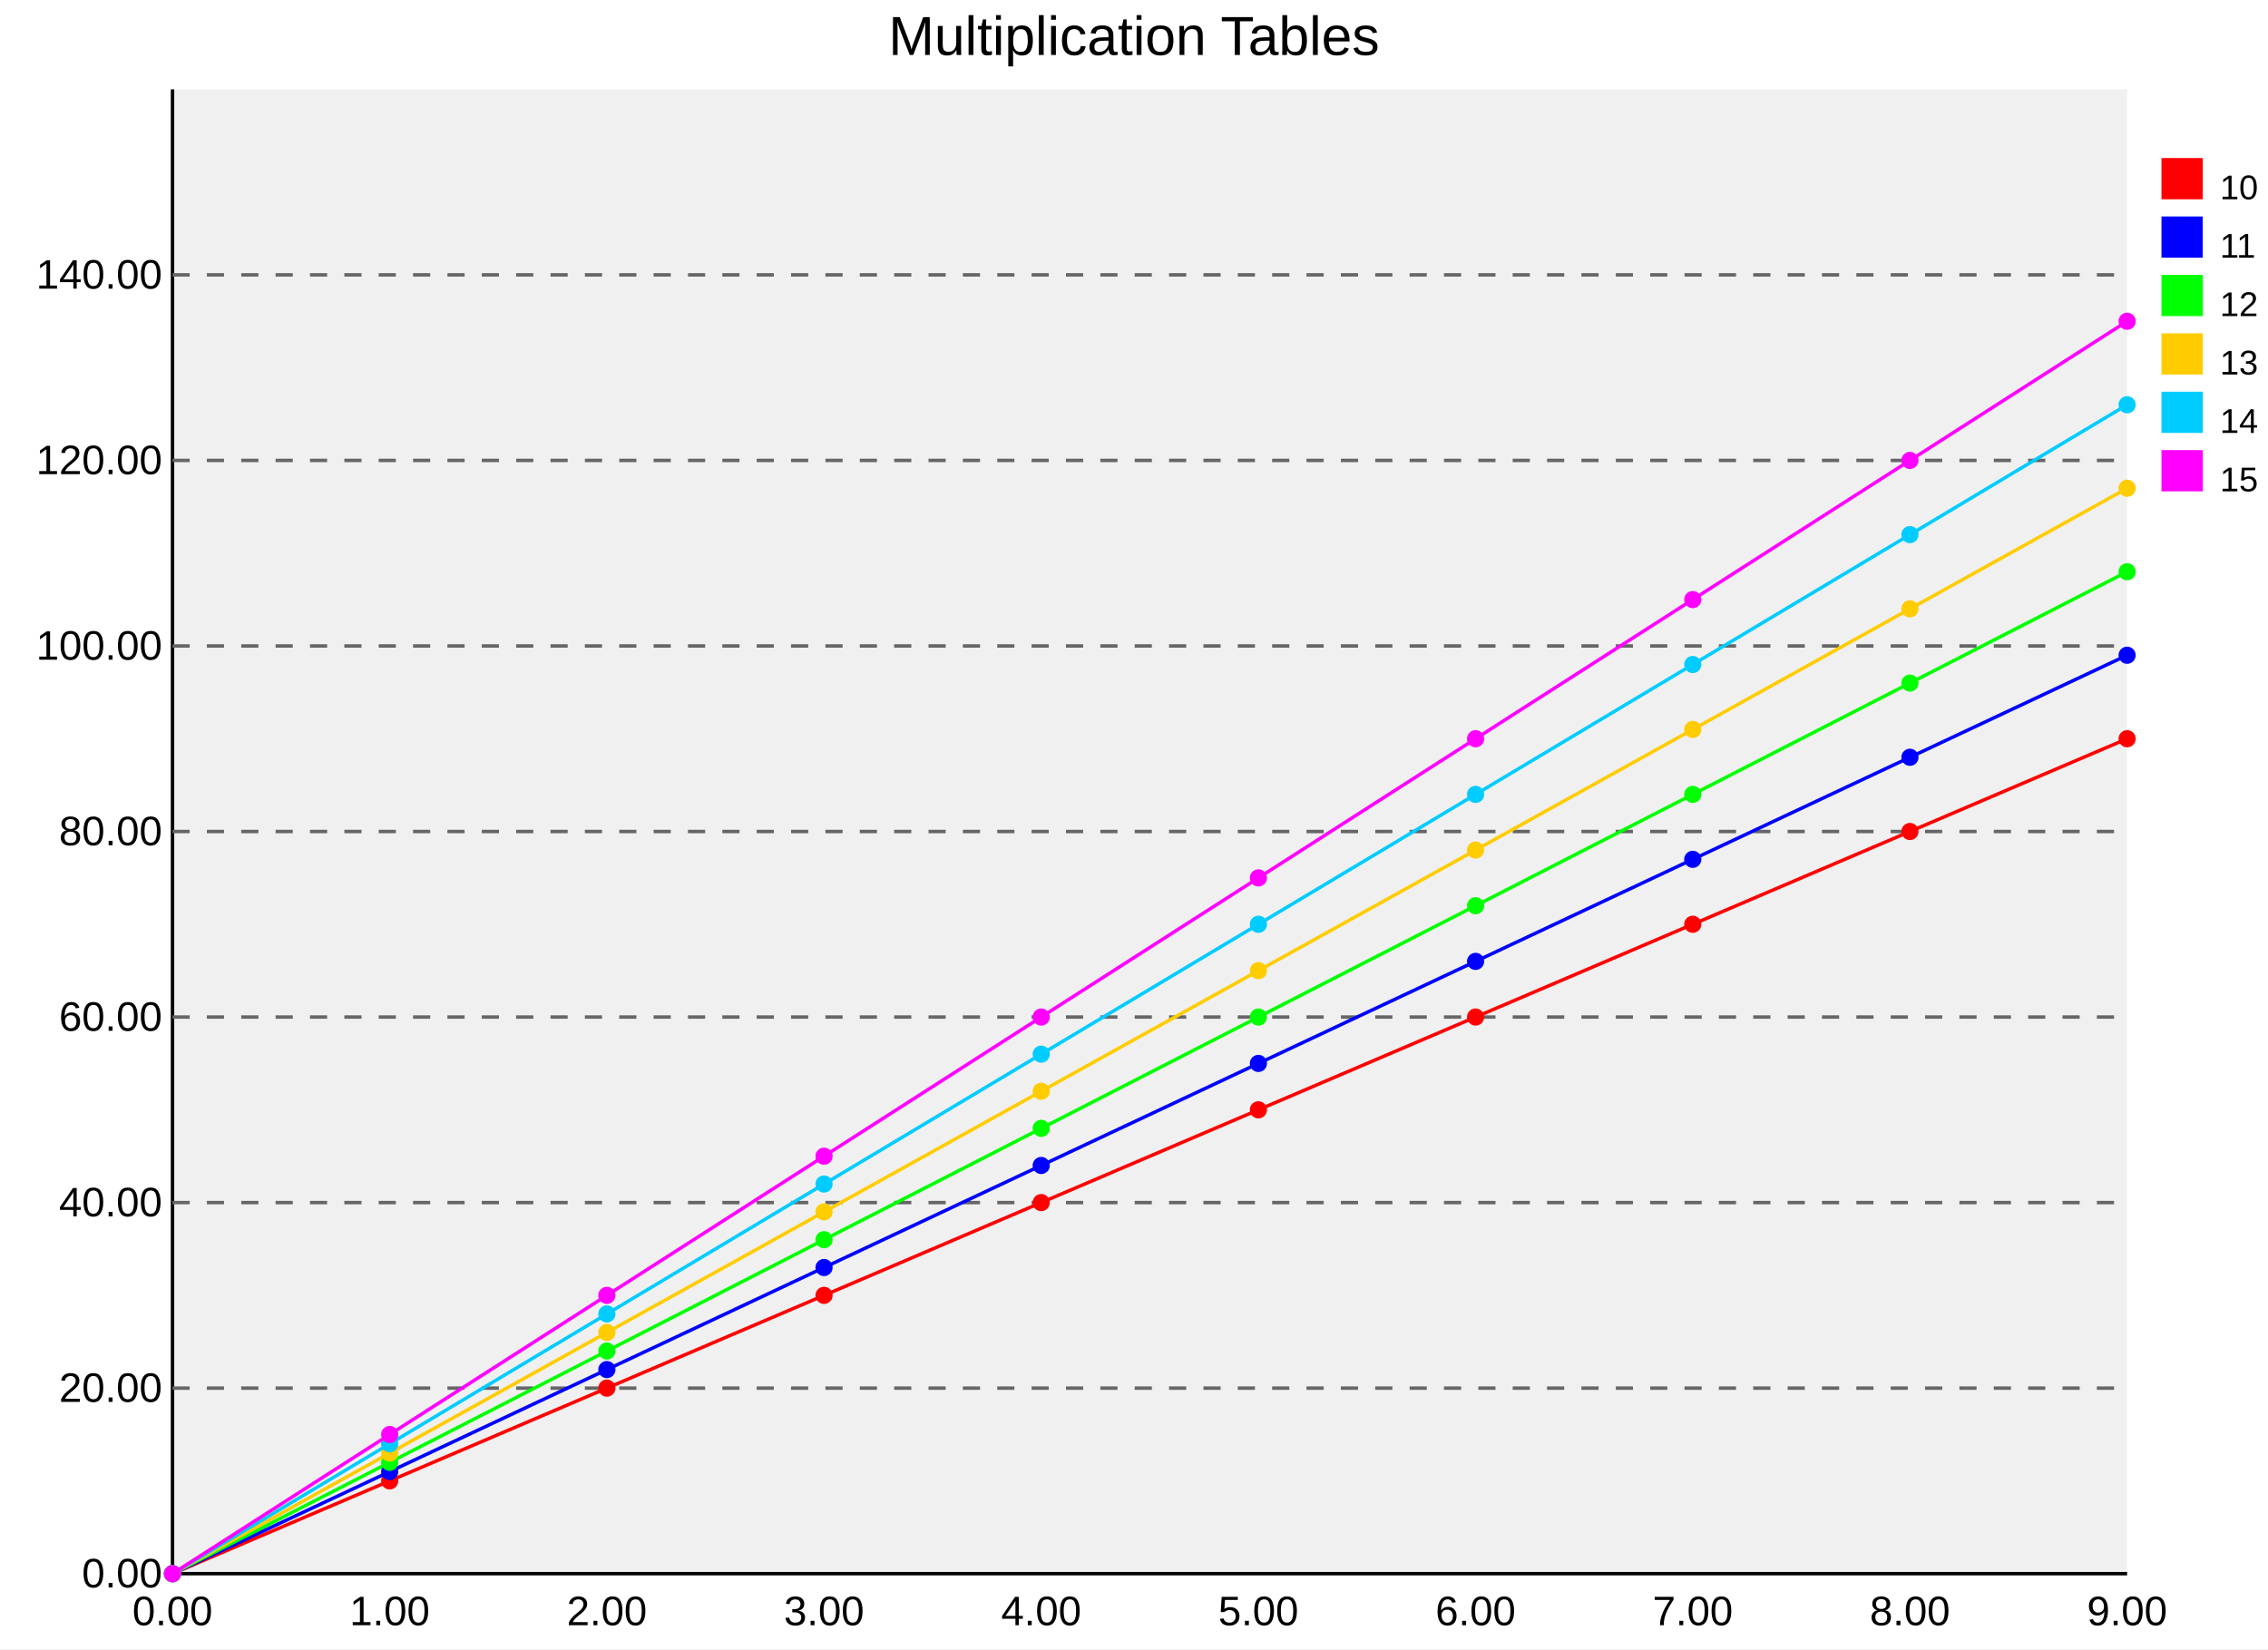
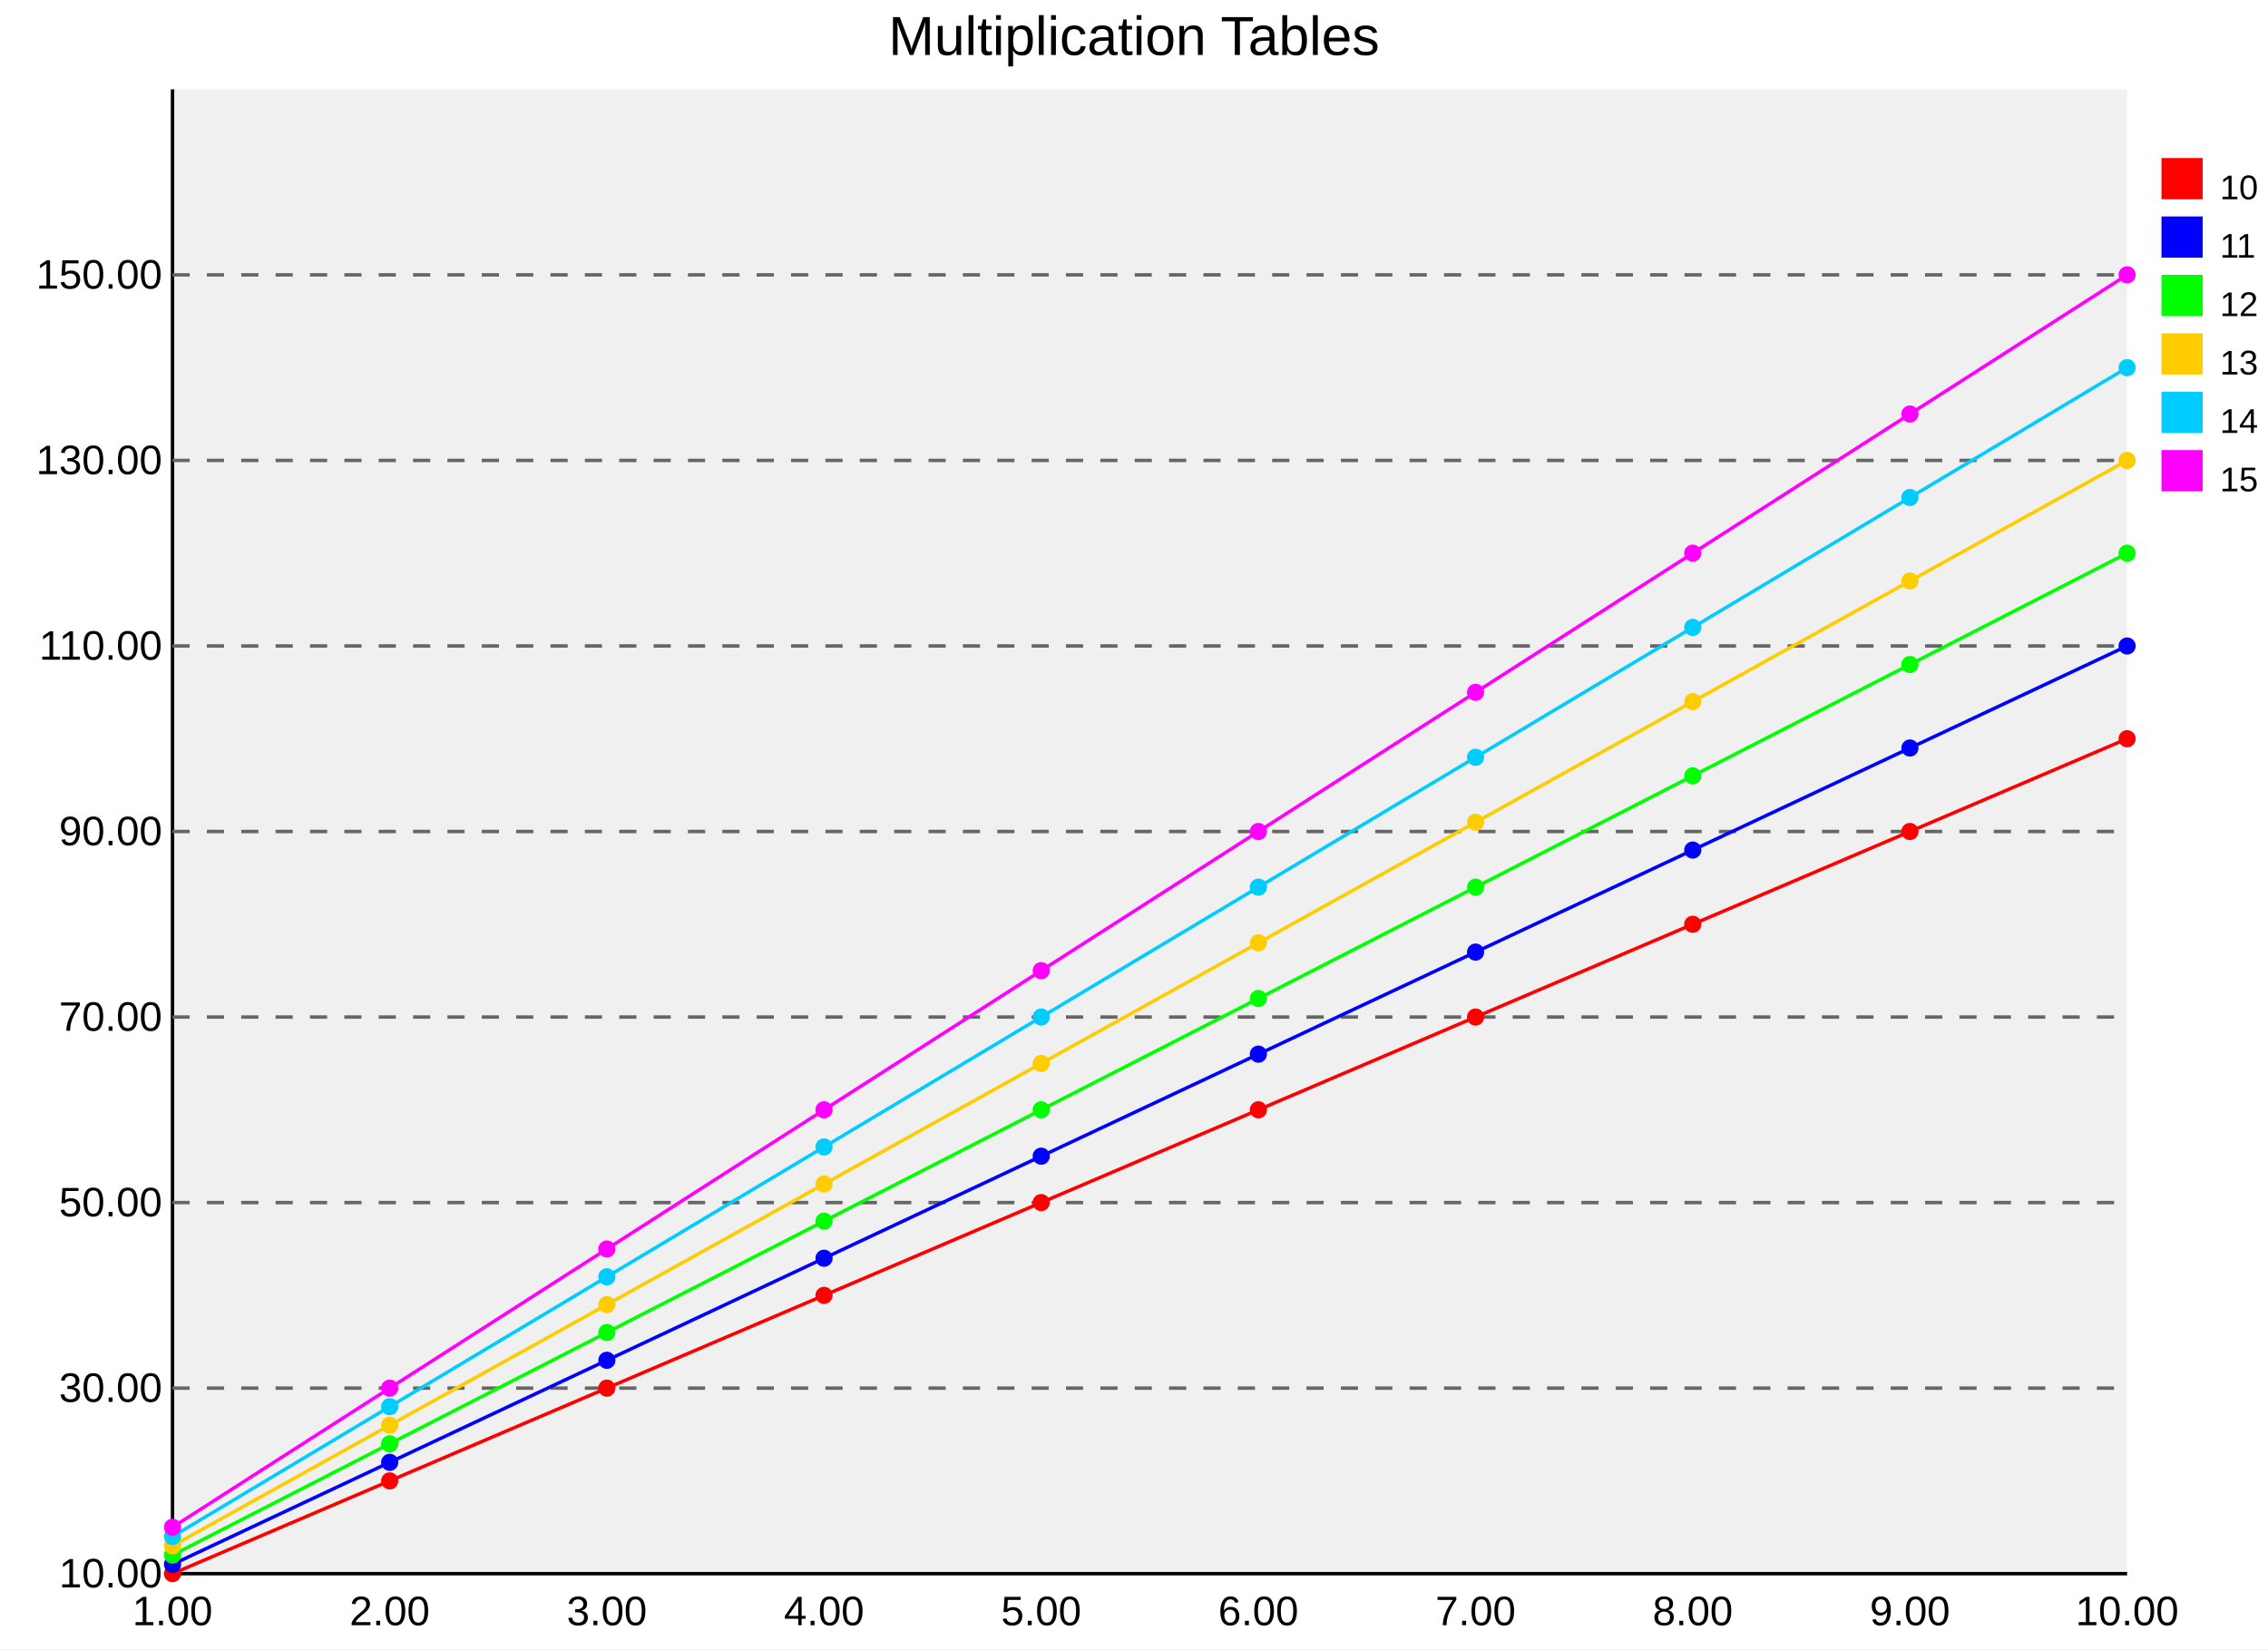
<svg xmlns="http://www.w3.org/2000/svg" width="660" height="480" viewBox="0 0 660 480">
  <defs>
    <style type="text/css">
/* Copy from here for external style sheet */
.svgBackground{
  fill:#ffffff;
}
.graphBackground{
  fill:#f0f0f0;
}

/* graphs titles */
.mainTitle{
  text-anchor: middle;
  fill: #000000;
  font-size: 16px;
  font-family: "Arial", sans-serif;
  font-weight: normal;
}
.subTitle{
  text-anchor: middle;
  fill: #999999;
  font-size: 14px;
  font-family: "Arial", sans-serif;
  font-weight: normal;
}

.axis{
  stroke: #000000;
  stroke-width: 1px;
}

.guideLines{
  stroke: #666666;
  stroke-width: 1px;
  stroke-dasharray: 5 5;
}

.xAxisLabels{
  text-anchor: middle;
  fill: #000000;
  font-size: 12px;
  font-family: "Arial", sans-serif;
  font-weight: normal;
}

.yAxisLabels{
  text-anchor: end;
  fill: #000000;
  font-size: 12px;
  font-family: "Arial", sans-serif;
  font-weight: normal;
}

.xAxisTitle{
  text-anchor: middle;
  fill: #ff0000;
  font-size: 14px;
  font-family: "Arial", sans-serif;
  font-weight: normal;
}

.yAxisTitle{
  fill: #ff0000;
  text-anchor: middle;
  font-size: 14px;
  font-family: "Arial", sans-serif;
  font-weight: normal;
}

.dataPointLabel{
  fill: #000000;
  text-anchor:middle;
  font-size: 10px;
  font-family: "Arial", sans-serif;
  font-weight: normal;
}

.staggerGuideLine{
  fill: none;
  stroke: #000000;
  stroke-width: 0.5px;
}

/* default line styles */
.line1{
	fill: none;
	stroke: #ff0000;
	stroke-width: 1px;	
}
.line2{
	fill: none;
	stroke: #0000ff;
	stroke-width: 1px;	
}
.line3{
	fill: none;
	stroke: #00ff00;
	stroke-width: 1px;	
}
.line4{
	fill: none;
	stroke: #ffcc00;
	stroke-width: 1px;	
}
.line5{
	fill: none;
	stroke: #00ccff;
	stroke-width: 1px;	
}
.line6{
	fill: none;
	stroke: #ff00ff;
	stroke-width: 1px;	
}
.line7{
	fill: none;
	stroke: #00ffff;
	stroke-width: 1px;	
}
.line8{
	fill: none;
	stroke: #ffff00;
	stroke-width: 1px;	
}
.line9{
	fill: none;
	stroke: #ccc6666;
	stroke-width: 1px;	
}
.line10{
	fill: none;
	stroke: #663399;
	stroke-width: 1px;	
}
.line11{
	fill: none;
	stroke: #339900;
	stroke-width: 1px;	
}
.line12{
	fill: none;
	stroke: #9966FF;
	stroke-width: 1px;	
}
/* default fill styles */
.fill1{
	fill: #cc0000;
	fill-opacity: 0.2;
	stroke: none;
}
.fill2{
	fill: #0000cc;
	fill-opacity: 0.2;
	stroke: none;
}
.fill3{
	fill: #00cc00;
	fill-opacity: 0.2;
	stroke: none;
}
.fill4{
	fill: #ffcc00;
	fill-opacity: 0.2;
	stroke: none;
}
.fill5{
	fill: #00ccff;
	fill-opacity: 0.2;
	stroke: none;
}
.fill6{
	fill: #ff00ff;
	fill-opacity: 0.2;
	stroke: none;
}
.fill7{
	fill: #00ffff;
	fill-opacity: 0.2;
	stroke: none;
}
.fill8{
	fill: #ffff00;
	fill-opacity: 0.2;
	stroke: none;
}
.fill9{
	fill: #cc6666;
	fill-opacity: 0.2;
	stroke: none;
}
.fill10{
	fill: #663399;
	fill-opacity: 0.2;
	stroke: none;
}
.fill11{
	fill: #339900;
	fill-opacity: 0.2;
	stroke: none;
}
.fill12{
	fill: #9966FF;
	fill-opacity: 0.2;
	stroke: none;
}
/* default line styles */
.key1,.dataPoint1{
	fill: #ff0000;
	stroke: none;
	stroke-width: 1px;	
}
.key2,.dataPoint2{
	fill: #0000ff;
	stroke: none;
	stroke-width: 1px;	
}
.key3,.dataPoint3{
	fill: #00ff00;
	stroke: none;
	stroke-width: 1px;	
}
.key4,.dataPoint4{
	fill: #ffcc00;
	stroke: none;
	stroke-width: 1px;	
}
.key5,.dataPoint5{
	fill: #00ccff;
	stroke: none;
	stroke-width: 1px;	
}
.key6,.dataPoint6{
	fill: #ff00ff;
	stroke: none;
	stroke-width: 1px;	
}
.key7,.dataPoint7{
	fill: #00ffff;
	stroke: none;
	stroke-width: 1px;	
}
.key8,.dataPoint8{
	fill: #ffff00;
	stroke: none;
	stroke-width: 1px;	
}
.key9,.dataPoint9{
	fill: #cc6666;
	stroke: none;
	stroke-width: 1px;	
}
.key10,.dataPoint10{
	fill: #663399;
	stroke: none;
	stroke-width: 1px;	
}
.key11,.dataPoint11{
	fill: #339900;
	stroke: none;
	stroke-width: 1px;	
}
.key12,.dataPoint12{
	fill: #9966FF;
	stroke: none;
	stroke-width: 1px;	
}


.keyText{
  fill: #000000;
  text-anchor:start;
  font-size: 10px;
  font-family: "Arial", sans-serif;
  font-weight: normal;
}
/* End copy for external style sheet */

</style>
  </defs>
  <rect width="660" height="480" x="0" y="0" class="svgBackground" />
  <g transform="translate( 50.2 26 )">
    <rect x="0" y="0" width="568.8" height="432" class="graphBackground" />
    <path d="M 0 432 h568.8" class="axis" id="yAxis" />
    <path d="M 0.0 0 v432" class="axis" id="xAxis" />
-     <text class="xAxisLabels" x="0.0" y="447" style="text-anchor: middle">0.00</text>
-     <text class="xAxisLabels" x="63.2" y="447" style="text-anchor: middle">1.00</text>
-     <text class="xAxisLabels" x="126.4" y="447" style="text-anchor: middle">2.00</text>
-     <text class="xAxisLabels" x="189.6" y="447" style="text-anchor: middle">3.00</text>
-     <text class="xAxisLabels" x="252.8" y="447" style="text-anchor: middle">4.00</text>
-     <text class="xAxisLabels" x="316.0" y="447" style="text-anchor: middle">5.00</text>
-     <text class="xAxisLabels" x="379.2" y="447" style="text-anchor: middle">6.00</text>
-     <text class="xAxisLabels" x="442.4" y="447" style="text-anchor: middle">7.00</text>
-     <text class="xAxisLabels" x="505.6" y="447" style="text-anchor: middle">8.00</text>
-     <text class="xAxisLabels" x="568.8" y="447" style="text-anchor: middle">9.00</text>
-     <text x="-3" y="436.0" class="yAxisLabels" style="text-anchor: end">0.00</text>
-     <text x="-3" y="382.0" class="yAxisLabels" style="text-anchor: end">20.00</text>
+     <text class="xAxisLabels" x="0.0" y="447" style="text-anchor: middle">1.00</text>
+     <text class="xAxisLabels" x="63.2" y="447" style="text-anchor: middle">2.00</text>
+     <text class="xAxisLabels" x="126.4" y="447" style="text-anchor: middle">3.00</text>
+     <text class="xAxisLabels" x="189.6" y="447" style="text-anchor: middle">4.00</text>
+     <text class="xAxisLabels" x="252.8" y="447" style="text-anchor: middle">5.00</text>
+     <text class="xAxisLabels" x="316.0" y="447" style="text-anchor: middle">6.00</text>
+     <text class="xAxisLabels" x="379.2" y="447" style="text-anchor: middle">7.00</text>
+     <text class="xAxisLabels" x="442.4" y="447" style="text-anchor: middle">8.00</text>
+     <text class="xAxisLabels" x="505.6" y="447" style="text-anchor: middle">9.00</text>
+     <text class="xAxisLabels" x="568.8" y="447" style="text-anchor: middle">10.00</text>
+     <text x="-3" y="436.0" class="yAxisLabels" style="text-anchor: end">10.00</text>
+     <text x="-3" y="382.0" class="yAxisLabels" style="text-anchor: end">30.00</text>
    <path d="M0 378.0 h568.8" class="guideLines" />
-     <text x="-3" y="328.0" class="yAxisLabels" style="text-anchor: end">40.00</text>
+     <text x="-3" y="328.0" class="yAxisLabels" style="text-anchor: end">50.00</text>
    <path d="M0 324.0 h568.8" class="guideLines" />
-     <text x="-3" y="274.0" class="yAxisLabels" style="text-anchor: end">60.00</text>
+     <text x="-3" y="274.0" class="yAxisLabels" style="text-anchor: end">70.00</text>
    <path d="M0 270.0 h568.8" class="guideLines" />
-     <text x="-3" y="220.0" class="yAxisLabels" style="text-anchor: end">80.00</text>
+     <text x="-3" y="220.0" class="yAxisLabels" style="text-anchor: end">90.00</text>
    <path d="M0 216.0 h568.8" class="guideLines" />
-     <text x="-3" y="166.0" class="yAxisLabels" style="text-anchor: end">100.00</text>
+     <text x="-3" y="166.0" class="yAxisLabels" style="text-anchor: end">110.00</text>
    <path d="M0 162.0 h568.8" class="guideLines" />
-     <text x="-3" y="112.0" class="yAxisLabels" style="text-anchor: end">120.00</text>
+     <text x="-3" y="112.0" class="yAxisLabels" style="text-anchor: end">130.00</text>
    <path d="M0 108.0 h568.8" class="guideLines" />
-     <text x="-3" y="58.0" class="yAxisLabels" style="text-anchor: end">140.00</text>
+     <text x="-3" y="58.0" class="yAxisLabels" style="text-anchor: end">150.00</text>
    <path d="M0 54.0 h568.8" class="guideLines" />
    <path d="M0.0 432.0 L0.0 432.0 63.2 405.0 126.4 378.0 189.6 351.0 252.8 324.0 316.0 297.0 379.2 270.0 442.4 243.0 505.6 216.0 568.8 189.0 " class="line1" />
    <circle cx="0.0" cy="432.0" r="2.5" class="dataPoint1" />
    <circle cx="63.2" cy="405.0" r="2.5" class="dataPoint1" />
    <circle cx="126.4" cy="378.0" r="2.5" class="dataPoint1" />
    <circle cx="189.6" cy="351.0" r="2.5" class="dataPoint1" />
    <circle cx="252.8" cy="324.0" r="2.5" class="dataPoint1" />
    <circle cx="316.0" cy="297.0" r="2.5" class="dataPoint1" />
    <circle cx="379.2" cy="270.0" r="2.5" class="dataPoint1" />
    <circle cx="442.4" cy="243.0" r="2.5" class="dataPoint1" />
    <circle cx="505.6" cy="216.0" r="2.5" class="dataPoint1" />
    <circle cx="568.8" cy="189.0" r="2.5" class="dataPoint1" />
-     <path d="M0.0 432.0 L0.0 432.0 63.2 402.3 126.4 372.6 189.6 342.9 252.8 313.2 316.0 283.5 379.2 253.8 442.4 224.1 505.6 194.4 568.8 164.7 " class="line2" />
-     <circle cx="0.0" cy="432.0" r="2.5" class="dataPoint2" />
-     <circle cx="63.2" cy="402.3" r="2.5" class="dataPoint2" />
-     <circle cx="126.4" cy="372.6" r="2.5" class="dataPoint2" />
-     <circle cx="189.6" cy="342.9" r="2.5" class="dataPoint2" />
-     <circle cx="252.8" cy="313.2" r="2.5" class="dataPoint2" />
-     <circle cx="316.0" cy="283.5" r="2.5" class="dataPoint2" />
-     <circle cx="379.2" cy="253.8" r="2.5" class="dataPoint2" />
-     <circle cx="442.4" cy="224.1" r="2.5" class="dataPoint2" />
-     <circle cx="505.6" cy="194.4" r="2.5" class="dataPoint2" />
-     <circle cx="568.8" cy="164.7" r="2.5" class="dataPoint2" />
-     <path d="M0.0 432.0 L0.0 432.0 63.2 399.6 126.4 367.2 189.6 334.8 252.8 302.4 316.0 270.0 379.2 237.6 442.4 205.2 505.6 172.8 568.8 140.4 " class="line3" />
-     <circle cx="0.0" cy="432.0" r="2.5" class="dataPoint3" />
-     <circle cx="63.2" cy="399.6" r="2.5" class="dataPoint3" />
-     <circle cx="126.4" cy="367.2" r="2.5" class="dataPoint3" />
-     <circle cx="189.6" cy="334.8" r="2.5" class="dataPoint3" />
-     <circle cx="252.8" cy="302.4" r="2.5" class="dataPoint3" />
-     <circle cx="316.0" cy="270.0" r="2.5" class="dataPoint3" />
-     <circle cx="379.2" cy="237.6" r="2.5" class="dataPoint3" />
-     <circle cx="442.4" cy="205.2" r="2.5" class="dataPoint3" />
-     <circle cx="505.6" cy="172.8" r="2.5" class="dataPoint3" />
-     <circle cx="568.8" cy="140.4" r="2.5" class="dataPoint3" />
-     <path d="M0.0 432.0 L0.0 432.0 63.2 396.9 126.4 361.8 189.6 326.7 252.8 291.6 316.0 256.5 379.2 221.4 442.4 186.3 505.6 151.2 568.8 116.1 " class="line4" />
-     <circle cx="0.0" cy="432.0" r="2.5" class="dataPoint4" />
-     <circle cx="63.2" cy="396.9" r="2.5" class="dataPoint4" />
-     <circle cx="126.4" cy="361.8" r="2.5" class="dataPoint4" />
-     <circle cx="189.6" cy="326.7" r="2.5" class="dataPoint4" />
-     <circle cx="252.8" cy="291.6" r="2.5" class="dataPoint4" />
-     <circle cx="316.0" cy="256.5" r="2.5" class="dataPoint4" />
-     <circle cx="379.2" cy="221.4" r="2.5" class="dataPoint4" />
-     <circle cx="442.4" cy="186.3" r="2.5" class="dataPoint4" />
-     <circle cx="505.6" cy="151.2" r="2.5" class="dataPoint4" />
-     <circle cx="568.8" cy="116.1" r="2.5" class="dataPoint4" />
-     <path d="M0.0 432.0 L0.0 432.0 63.2 394.2 126.4 356.4 189.6 318.6 252.8 280.8 316.0 243.0 379.2 205.2 442.4 167.4 505.6 129.6 568.8 91.8 " class="line5" />
-     <circle cx="0.0" cy="432.0" r="2.5" class="dataPoint5" />
-     <circle cx="63.2" cy="394.2" r="2.5" class="dataPoint5" />
-     <circle cx="126.4" cy="356.4" r="2.5" class="dataPoint5" />
-     <circle cx="189.6" cy="318.6" r="2.5" class="dataPoint5" />
-     <circle cx="252.8" cy="280.8" r="2.5" class="dataPoint5" />
-     <circle cx="316.0" cy="243.0" r="2.5" class="dataPoint5" />
-     <circle cx="379.2" cy="205.2" r="2.5" class="dataPoint5" />
-     <circle cx="442.4" cy="167.4" r="2.5" class="dataPoint5" />
-     <circle cx="505.6" cy="129.6" r="2.5" class="dataPoint5" />
-     <circle cx="568.8" cy="91.8" r="2.5" class="dataPoint5" />
-     <path d="M0.0 432.0 L0.0 432.0 63.2 391.5 126.4 351.0 189.6 310.5 252.8 270.0 316.0 229.5 379.2 189.0 442.4 148.5 505.6 108.0 568.8 67.5 " class="line6" />
-     <circle cx="0.0" cy="432.0" r="2.5" class="dataPoint6" />
-     <circle cx="63.2" cy="391.5" r="2.5" class="dataPoint6" />
-     <circle cx="126.4" cy="351.0" r="2.5" class="dataPoint6" />
-     <circle cx="189.6" cy="310.5" r="2.5" class="dataPoint6" />
-     <circle cx="252.8" cy="270.0" r="2.5" class="dataPoint6" />
-     <circle cx="316.0" cy="229.5" r="2.5" class="dataPoint6" />
-     <circle cx="379.2" cy="189.0" r="2.5" class="dataPoint6" />
-     <circle cx="442.4" cy="148.5" r="2.5" class="dataPoint6" />
-     <circle cx="505.6" cy="108.0" r="2.5" class="dataPoint6" />
-     <circle cx="568.8" cy="67.5" r="2.5" class="dataPoint6" />
+     <path d="M0.0 429.3 L0.0 429.3 63.2 399.6 126.4 369.9 189.6 340.2 252.8 310.5 316.0 280.8 379.2 251.1 442.4 221.4 505.6 191.7 568.8 162.0 " class="line2" />
+     <circle cx="0.0" cy="429.3" r="2.5" class="dataPoint2" />
+     <circle cx="63.2" cy="399.6" r="2.5" class="dataPoint2" />
+     <circle cx="126.4" cy="369.9" r="2.5" class="dataPoint2" />
+     <circle cx="189.6" cy="340.2" r="2.5" class="dataPoint2" />
+     <circle cx="252.8" cy="310.5" r="2.5" class="dataPoint2" />
+     <circle cx="316.0" cy="280.8" r="2.5" class="dataPoint2" />
+     <circle cx="379.2" cy="251.1" r="2.5" class="dataPoint2" />
+     <circle cx="442.4" cy="221.4" r="2.5" class="dataPoint2" />
+     <circle cx="505.6" cy="191.7" r="2.5" class="dataPoint2" />
+     <circle cx="568.8" cy="162.0" r="2.5" class="dataPoint2" />
+     <path d="M0.0 426.6 L0.0 426.6 63.2 394.2 126.4 361.8 189.6 329.4 252.8 297.0 316.0 264.6 379.2 232.2 442.4 199.8 505.6 167.4 568.8 135.0 " class="line3" />
+     <circle cx="0.0" cy="426.6" r="2.5" class="dataPoint3" />
+     <circle cx="63.2" cy="394.2" r="2.5" class="dataPoint3" />
+     <circle cx="126.4" cy="361.8" r="2.5" class="dataPoint3" />
+     <circle cx="189.6" cy="329.4" r="2.5" class="dataPoint3" />
+     <circle cx="252.8" cy="297.0" r="2.5" class="dataPoint3" />
+     <circle cx="316.0" cy="264.6" r="2.5" class="dataPoint3" />
+     <circle cx="379.2" cy="232.2" r="2.5" class="dataPoint3" />
+     <circle cx="442.4" cy="199.8" r="2.5" class="dataPoint3" />
+     <circle cx="505.6" cy="167.4" r="2.5" class="dataPoint3" />
+     <circle cx="568.8" cy="135.0" r="2.5" class="dataPoint3" />
+     <path d="M0.0 423.9 L0.0 423.9 63.2 388.8 126.4 353.7 189.6 318.6 252.8 283.5 316.0 248.4 379.2 213.3 442.4 178.2 505.6 143.1 568.8 108.0 " class="line4" />
+     <circle cx="0.0" cy="423.9" r="2.5" class="dataPoint4" />
+     <circle cx="63.2" cy="388.8" r="2.5" class="dataPoint4" />
+     <circle cx="126.4" cy="353.7" r="2.5" class="dataPoint4" />
+     <circle cx="189.6" cy="318.6" r="2.5" class="dataPoint4" />
+     <circle cx="252.8" cy="283.5" r="2.5" class="dataPoint4" />
+     <circle cx="316.0" cy="248.4" r="2.5" class="dataPoint4" />
+     <circle cx="379.2" cy="213.3" r="2.5" class="dataPoint4" />
+     <circle cx="442.4" cy="178.2" r="2.5" class="dataPoint4" />
+     <circle cx="505.6" cy="143.1" r="2.5" class="dataPoint4" />
+     <circle cx="568.8" cy="108.0" r="2.5" class="dataPoint4" />
+     <path d="M0.0 421.2 L0.0 421.2 63.2 383.4 126.4 345.6 189.6 307.8 252.8 270.0 316.0 232.2 379.2 194.4 442.4 156.6 505.6 118.8 568.8 81.0 " class="line5" />
+     <circle cx="0.0" cy="421.2" r="2.5" class="dataPoint5" />
+     <circle cx="63.2" cy="383.4" r="2.5" class="dataPoint5" />
+     <circle cx="126.4" cy="345.6" r="2.5" class="dataPoint5" />
+     <circle cx="189.6" cy="307.8" r="2.5" class="dataPoint5" />
+     <circle cx="252.8" cy="270.0" r="2.5" class="dataPoint5" />
+     <circle cx="316.0" cy="232.2" r="2.5" class="dataPoint5" />
+     <circle cx="379.2" cy="194.4" r="2.5" class="dataPoint5" />
+     <circle cx="442.4" cy="156.6" r="2.5" class="dataPoint5" />
+     <circle cx="505.6" cy="118.8" r="2.5" class="dataPoint5" />
+     <circle cx="568.8" cy="81.0" r="2.5" class="dataPoint5" />
+     <path d="M0.0 418.5 L0.0 418.5 63.2 378.0 126.4 337.5 189.6 297.0 252.8 256.5 316.0 216.0 379.2 175.5 442.4 135.0 505.6 94.5 568.8 54.0 " class="line6" />
+     <circle cx="0.0" cy="418.5" r="2.5" class="dataPoint6" />
+     <circle cx="63.2" cy="378.0" r="2.5" class="dataPoint6" />
+     <circle cx="126.4" cy="337.5" r="2.5" class="dataPoint6" />
+     <circle cx="189.6" cy="297.0" r="2.5" class="dataPoint6" />
+     <circle cx="252.8" cy="256.5" r="2.5" class="dataPoint6" />
+     <circle cx="316.0" cy="216.0" r="2.5" class="dataPoint6" />
+     <circle cx="379.2" cy="175.5" r="2.5" class="dataPoint6" />
+     <circle cx="442.4" cy="135.0" r="2.5" class="dataPoint6" />
+     <circle cx="505.6" cy="94.5" r="2.5" class="dataPoint6" />
+     <circle cx="568.8" cy="54.0" r="2.5" class="dataPoint6" />
    <g />
  </g>
  <text x="330" y="16" class="mainTitle">Multiplication Tables</text>
  <g transform="translate(629.0 46)">
    <rect x="0" y="0" width="12" height="12" class="key1" />
    <text x="17" y="12" class="keyText">10</text>
    <rect x="0" y="17" width="12" height="12" class="key2" />
    <text x="17" y="29" class="keyText">11</text>
    <rect x="0" y="34" width="12" height="12" class="key3" />
    <text x="17" y="46" class="keyText">12</text>
    <rect x="0" y="51" width="12" height="12" class="key4" />
    <text x="17" y="63" class="keyText">13</text>
    <rect x="0" y="68" width="12" height="12" class="key5" />
    <text x="17" y="80" class="keyText">14</text>
    <rect x="0" y="85" width="12" height="12" class="key6" />
    <text x="17" y="97" class="keyText">15</text>
  </g>
</svg>
